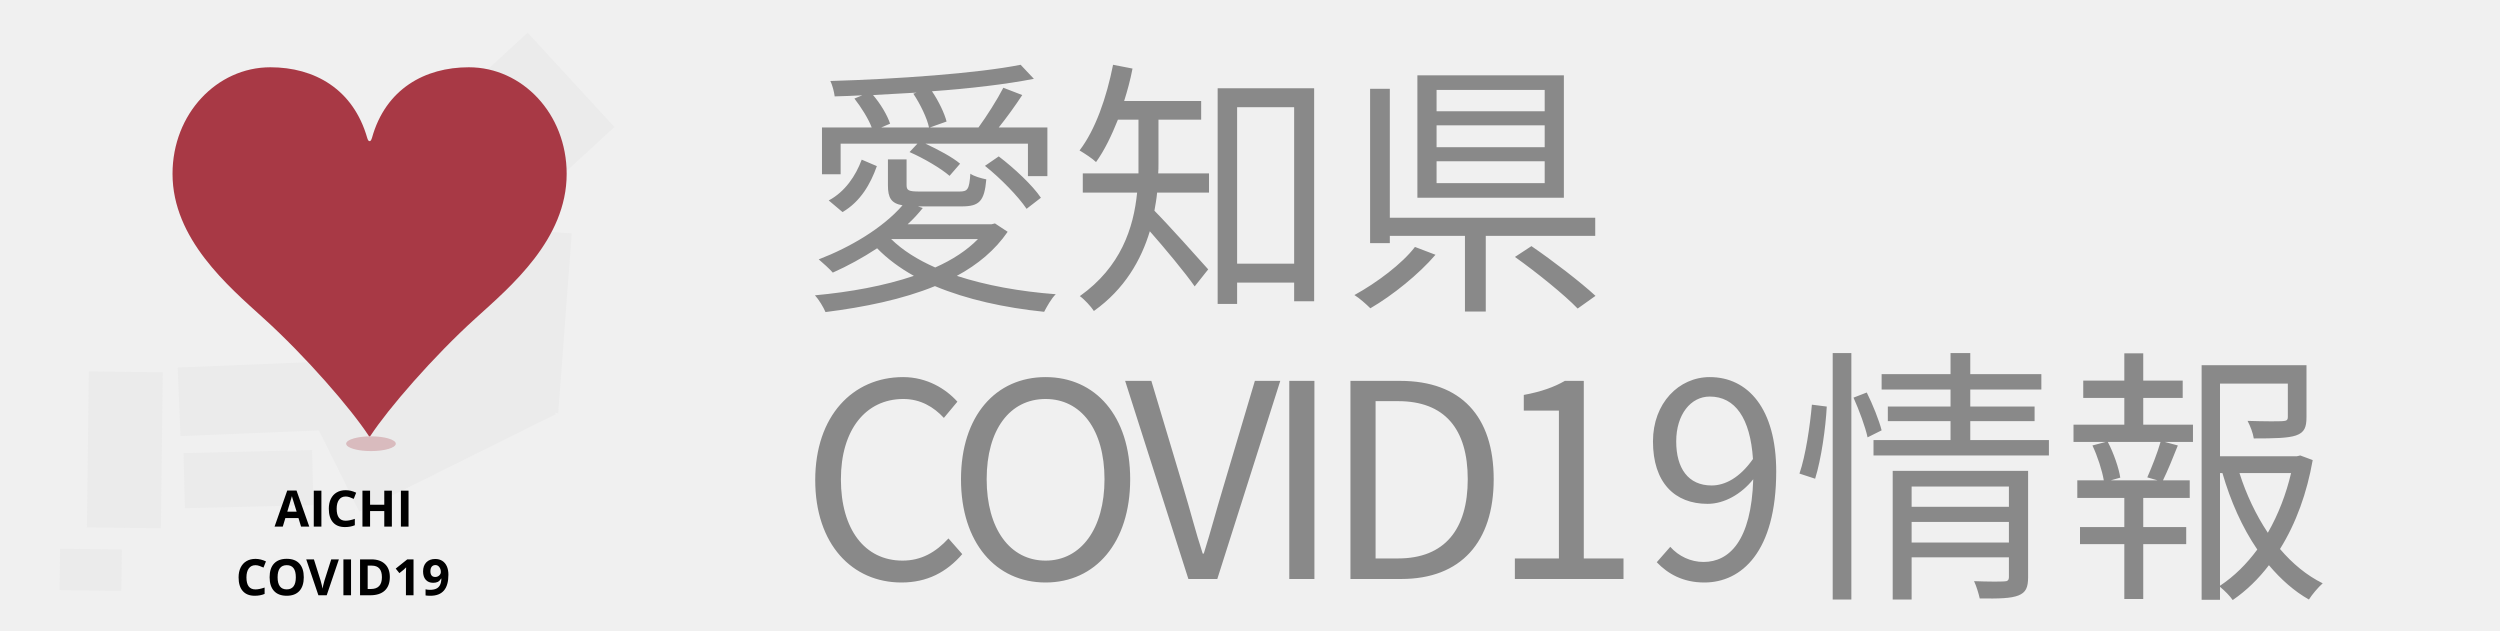
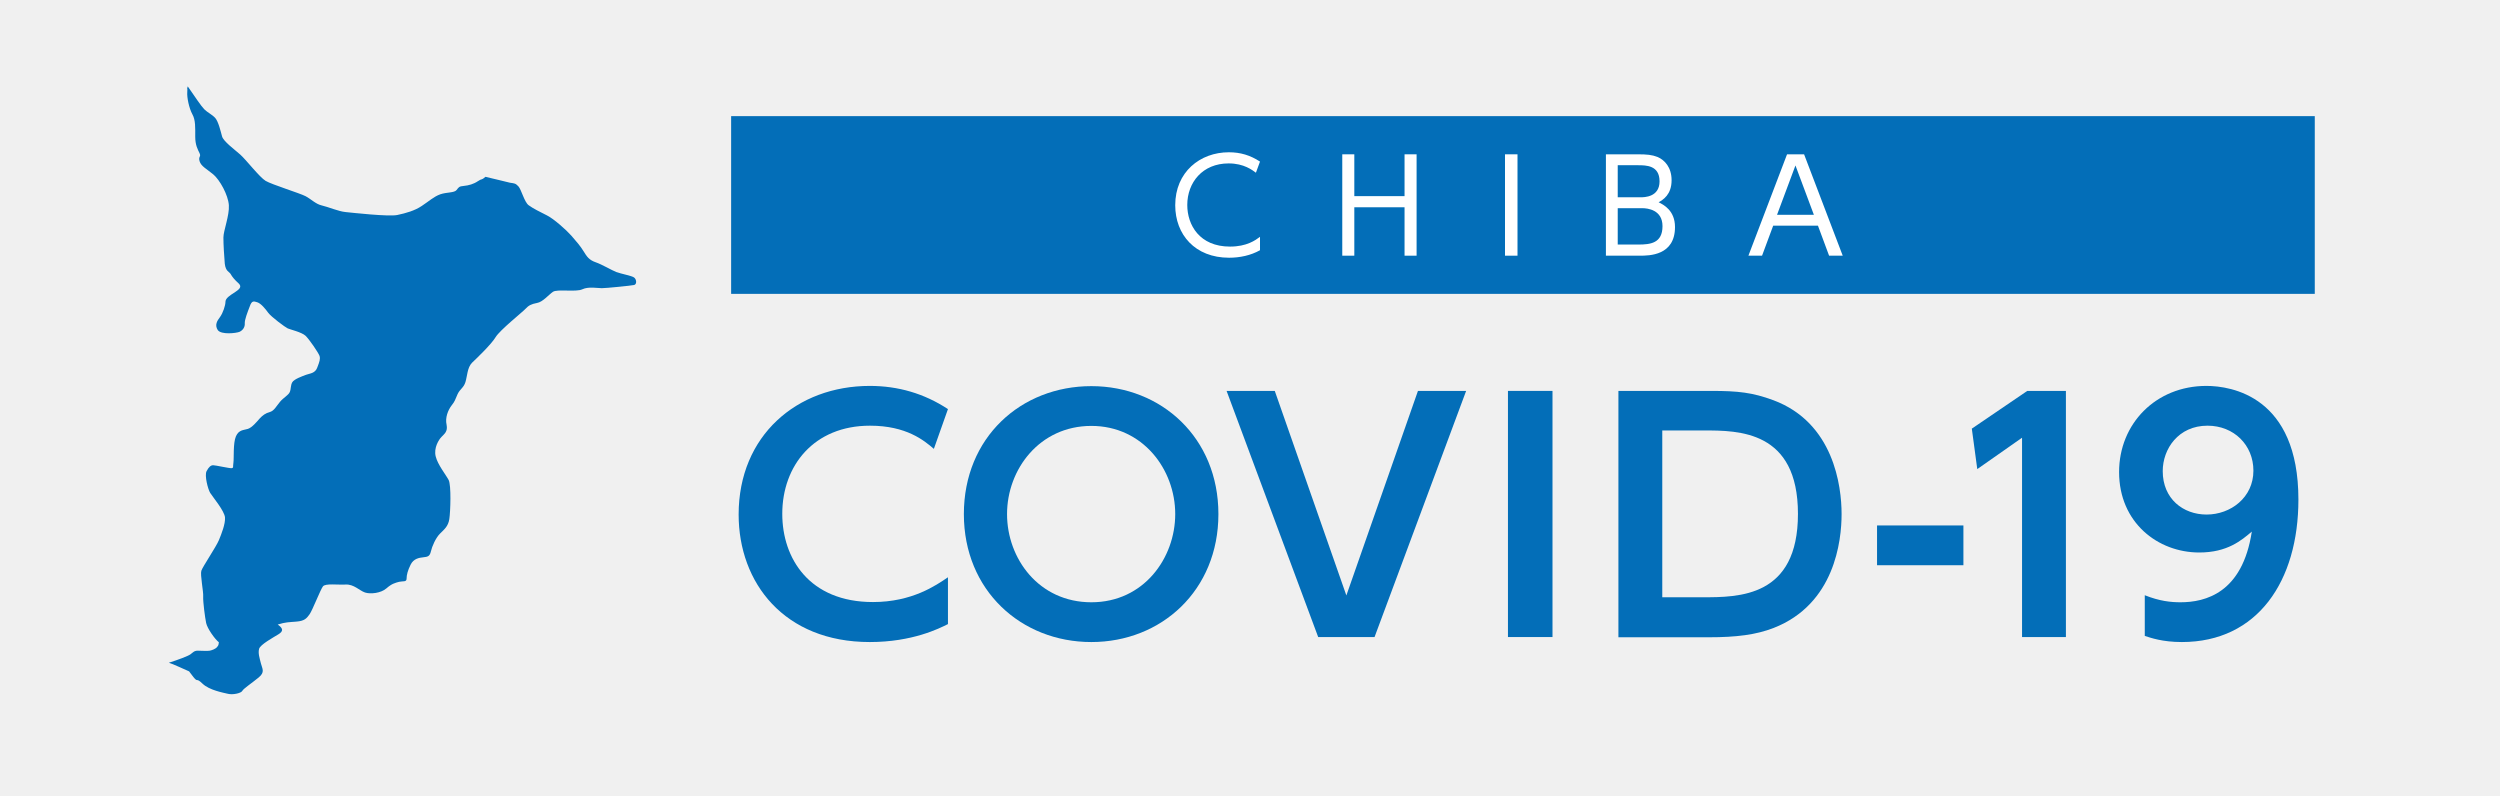
- <svg xmlns="http://www.w3.org/2000/svg" style="isolation:isolate" viewBox="0 0 111 28" width="111pt" height="28pt">
-   <defs>
-     <clipPath id="_clipPath_cQPginvTHvv1YsfxSCLPQLx8LdJrPgjj">
-       <rect width="111" height="28" />
-     </clipPath>
-   </defs>
-   <g clip-path="url(#_clipPath_cQPginvTHvv1YsfxSCLPQLx8LdJrPgjj)">
-     <path d=" M 95.796 21.327 L 93.72 21.327 L 94.14 21.207 C 94.08 20.799 93.852 20.127 93.588 19.623 L 95.928 19.623 C 95.796 20.091 95.532 20.763 95.34 21.195 L 95.796 21.327 Z  M 95.16 17.667 L 96.912 17.667 L 96.912 16.899 L 95.16 16.899 L 95.16 15.687 L 94.32 15.687 L 94.32 16.899 L 92.496 16.899 L 92.496 17.667 L 94.32 17.667 L 94.32 18.855 L 92.064 18.855 L 92.064 19.623 L 93.492 19.623 L 92.904 19.779 C 93.132 20.259 93.336 20.895 93.408 21.327 L 92.232 21.327 L 92.232 22.107 L 94.32 22.107 L 94.32 23.403 L 92.352 23.403 L 92.352 24.159 L 94.32 24.159 L 94.32 26.595 L 95.16 26.595 L 95.16 24.159 L 97.068 24.159 L 97.068 23.403 L 95.16 23.403 L 95.16 22.107 L 97.224 22.107 L 97.224 21.327 L 96.036 21.327 C 96.24 20.907 96.48 20.331 96.696 19.779 L 96.12 19.623 L 97.368 19.623 L 97.368 18.855 L 95.16 18.855 L 95.16 17.667 Z  M 98.568 21.003 L 98.676 21.003 C 99.036 22.251 99.552 23.415 100.224 24.399 C 99.756 25.035 99.204 25.587 98.568 26.007 L 98.568 21.003 Z  M 101.724 21.003 C 101.508 21.927 101.16 22.839 100.692 23.655 C 100.164 22.863 99.732 21.951 99.432 21.003 L 101.724 21.003 Z  M 102.132 20.223 L 101.976 20.259 L 98.568 20.259 L 98.568 17.031 L 101.58 17.031 L 101.58 18.507 C 101.58 18.651 101.532 18.687 101.34 18.699 C 101.16 18.711 100.536 18.711 99.792 18.687 C 99.912 18.915 100.032 19.227 100.068 19.467 C 100.98 19.467 101.58 19.455 101.94 19.335 C 102.324 19.203 102.408 18.963 102.408 18.519 L 102.408 16.215 L 97.752 16.215 L 97.752 26.631 L 98.568 26.631 L 98.568 26.055 C 98.772 26.223 99.012 26.463 99.132 26.643 C 99.744 26.223 100.284 25.695 100.74 25.095 C 101.268 25.719 101.856 26.247 102.516 26.619 C 102.66 26.391 102.936 26.067 103.128 25.899 C 102.42 25.551 101.784 25.023 101.232 24.375 C 101.952 23.223 102.432 21.867 102.684 20.427 L 102.132 20.223 Z  M 80.592 21.255 C 80.868 20.367 81.06 18.987 81.108 18.051 L 80.448 17.967 C 80.364 18.915 80.172 20.223 79.896 21.027 L 80.592 21.255 Z  M 81.372 26.619 L 82.2 26.619 L 82.2 15.675 L 81.372 15.675 L 81.372 26.619 Z  M 82.296 17.655 C 82.548 18.219 82.824 18.963 82.92 19.419 L 83.544 19.107 C 83.436 18.675 83.148 17.955 82.884 17.427 L 82.296 17.655 Z  M 84.876 24.087 L 84.876 23.175 L 89.196 23.175 L 89.196 24.087 L 84.876 24.087 Z  M 89.196 21.603 L 89.196 22.503 L 84.876 22.503 L 84.876 21.603 L 89.196 21.603 Z  M 90.048 20.907 L 84.036 20.907 L 84.036 26.619 L 84.876 26.619 L 84.876 24.747 L 89.196 24.747 L 89.196 25.611 C 89.196 25.767 89.136 25.815 88.968 25.815 C 88.824 25.827 88.248 25.827 87.648 25.803 C 87.756 26.031 87.852 26.355 87.9 26.571 C 88.752 26.583 89.28 26.571 89.616 26.439 C 89.952 26.307 90.048 26.079 90.048 25.623 L 90.048 20.907 Z  M 87.48 19.539 L 87.48 18.699 L 90.336 18.699 L 90.336 18.051 L 87.48 18.051 L 87.48 17.295 L 90.636 17.295 L 90.636 16.611 L 87.48 16.611 L 87.48 15.675 L 86.604 15.675 L 86.604 16.611 L 83.544 16.611 L 83.544 17.295 L 86.604 17.295 L 86.604 18.051 L 83.82 18.051 L 83.82 18.699 L 86.604 18.699 L 86.604 19.539 L 83.184 19.539 L 83.184 20.223 L 90.972 20.223 L 90.972 19.539 L 87.48 19.539 Z  M 67.26 25.707 L 72.084 25.707 L 72.084 24.795 L 70.32 24.795 L 70.32 16.911 L 69.48 16.911 C 69 17.187 68.436 17.391 67.656 17.535 L 67.656 18.231 L 69.216 18.231 L 69.216 24.795 L 67.26 24.795 L 67.26 25.707 Z  M 75.996 21.555 C 74.952 21.555 74.424 20.787 74.424 19.599 C 74.424 18.399 75.072 17.607 75.912 17.607 C 77.04 17.607 77.712 18.567 77.832 20.379 C 77.244 21.219 76.584 21.555 75.996 21.555 Z  M 73.56 24.963 C 74.052 25.479 74.724 25.863 75.672 25.863 C 77.328 25.863 78.864 24.495 78.864 20.931 C 78.864 18.135 77.604 16.743 75.912 16.743 C 74.544 16.743 73.392 17.895 73.392 19.599 C 73.392 21.423 74.352 22.371 75.816 22.371 C 76.56 22.371 77.316 21.939 77.844 21.279 C 77.76 24.015 76.776 24.951 75.636 24.951 C 75.072 24.951 74.532 24.699 74.16 24.279 L 73.56 24.963 Z  M 40.024 25.863 C 41.164 25.863 42.028 25.407 42.724 24.603 L 42.112 23.907 C 41.548 24.519 40.912 24.891 40.072 24.891 C 38.392 24.891 37.336 23.499 37.336 21.279 C 37.336 19.083 38.44 17.715 40.108 17.715 C 40.864 17.715 41.452 18.063 41.908 18.555 L 42.508 17.835 C 42.004 17.271 41.164 16.743 40.096 16.743 C 37.864 16.743 36.196 18.471 36.196 21.315 C 36.196 24.171 37.84 25.863 40.024 25.863 Z  M 46.424 25.863 C 48.632 25.863 50.18 24.099 50.18 21.279 C 50.18 18.459 48.632 16.743 46.424 16.743 C 44.216 16.743 42.668 18.459 42.668 21.279 C 42.668 24.099 44.216 25.863 46.424 25.863 Z  M 46.424 24.891 C 44.84 24.891 43.808 23.475 43.808 21.279 C 43.808 19.071 44.84 17.715 46.424 17.715 C 47.996 17.715 49.04 19.071 49.04 21.279 C 49.04 23.475 47.996 24.891 46.424 24.891 Z  M 52.764 25.707 L 54.048 25.707 L 56.844 16.911 L 55.716 16.911 L 54.3 21.675 C 53.988 22.707 53.772 23.547 53.448 24.579 L 53.4 24.579 C 53.064 23.547 52.86 22.707 52.548 21.675 L 51.12 16.911 L 49.956 16.911 L 52.764 25.707 Z  M 57.244 25.707 L 58.36 25.707 L 58.36 16.911 L 57.244 16.911 L 57.244 25.707 Z  M 59.96 25.707 L 62.216 25.707 C 64.868 25.707 66.32 24.063 66.32 21.279 C 66.32 18.483 64.868 16.911 62.168 16.911 L 59.96 16.911 L 59.96 25.707 Z  M 61.076 24.795 L 61.076 17.811 L 62.072 17.811 C 64.148 17.811 65.168 19.047 65.168 21.279 C 65.168 23.499 64.148 24.795 62.072 24.795 L 61.076 24.795 Z  M 68.584 4.94 L 63.784 4.94 L 63.784 3.992 L 68.584 3.992 L 68.584 4.94 Z  M 68.584 6.536 L 63.784 6.536 L 63.784 5.564 L 68.584 5.564 L 68.584 6.536 Z  M 68.584 8.132 L 63.784 8.132 L 63.784 7.16 L 68.584 7.16 L 68.584 8.132 Z  M 69.436 3.344 L 62.932 3.344 L 62.932 8.78 L 69.436 8.78 L 69.436 3.344 Z  M 62.824 10.964 C 62.26 11.708 61.12 12.56 60.136 13.1 C 60.352 13.232 60.664 13.508 60.844 13.688 C 61.852 13.1 62.992 12.176 63.736 11.312 L 62.824 10.964 Z  M 70.828 10.472 L 70.828 9.668 L 61.708 9.668 L 61.708 3.944 L 60.832 3.944 L 60.832 10.796 L 61.708 10.796 L 61.708 10.472 L 65.044 10.472 L 65.044 13.832 L 65.968 13.832 L 65.968 10.472 L 70.828 10.472 Z  M 67.264 11.408 C 68.224 12.092 69.46 13.088 70.048 13.7 L 70.84 13.136 C 70.192 12.536 68.944 11.576 67.996 10.928 L 67.264 11.408 Z  M 51.436 5.312 L 53.332 5.312 L 53.332 4.484 L 49.912 4.484 C 50.056 4.028 50.188 3.548 50.284 3.044 L 49.42 2.876 C 49.132 4.328 48.64 5.756 47.932 6.68 C 48.136 6.8 48.508 7.04 48.664 7.196 C 49.036 6.68 49.348 6.032 49.636 5.312 L 50.548 5.312 L 50.548 7.28 C 50.548 7.412 50.548 7.556 50.548 7.7 L 48.076 7.7 L 48.076 8.552 L 50.488 8.552 C 50.332 10.124 49.768 11.852 47.944 13.148 C 48.136 13.28 48.448 13.616 48.568 13.808 C 49.936 12.836 50.668 11.54 51.052 10.268 C 51.7 11 52.636 12.128 53.044 12.716 L 53.644 11.96 C 53.272 11.54 51.82 9.92 51.256 9.356 C 51.304 9.092 51.352 8.816 51.376 8.552 L 53.68 8.552 L 53.68 7.7 L 51.424 7.7 C 51.436 7.556 51.436 7.412 51.436 7.292 L 51.436 5.312 Z  M 54.928 11.708 L 54.928 4.76 L 57.46 4.76 L 57.46 11.708 L 54.928 11.708 Z  M 54.064 3.92 L 54.064 13.496 L 54.928 13.496 L 54.928 12.548 L 57.46 12.548 L 57.46 13.376 L 58.348 13.376 L 58.348 3.92 L 54.064 3.92 Z  M 40.552 4.16 C 40.864 4.628 41.164 5.252 41.248 5.66 L 39.124 5.66 L 39.52 5.492 C 39.4 5.12 39.1 4.616 38.764 4.22 C 39.4 4.184 40.048 4.148 40.696 4.112 L 40.552 4.16 Z  M 37.324 6.38 L 40.732 6.38 L 40.384 6.752 C 41.02 7.028 41.788 7.484 42.16 7.808 L 42.628 7.268 C 42.292 6.98 41.656 6.644 41.092 6.38 L 45.64 6.38 L 45.64 7.82 L 46.504 7.82 L 46.504 5.66 L 44.344 5.66 C 44.692 5.228 45.064 4.712 45.388 4.22 L 44.548 3.896 C 44.284 4.412 43.804 5.168 43.444 5.66 L 41.284 5.66 L 42.028 5.396 C 41.932 5.024 41.68 4.496 41.38 4.052 C 43.072 3.932 44.68 3.74 45.904 3.5 L 45.316 2.876 C 43.384 3.26 39.796 3.512 36.868 3.596 C 36.952 3.764 37.036 4.076 37.06 4.28 C 37.456 4.268 37.864 4.256 38.284 4.232 L 37.936 4.376 C 38.236 4.76 38.56 5.276 38.704 5.66 L 36.496 5.66 L 36.496 7.736 L 37.324 7.736 L 37.324 6.38 Z  M 43.732 7.364 C 44.428 7.916 45.22 8.732 45.58 9.272 L 46.216 8.78 C 45.856 8.24 45.04 7.472 44.344 6.944 L 43.732 7.364 Z  M 37.408 9.416 C 38.212 8.948 38.656 8.156 38.932 7.376 L 38.26 7.088 C 37.996 7.808 37.516 8.516 36.796 8.9 L 37.408 9.416 Z  M 43.42 10.616 C 42.928 11.12 42.28 11.54 41.524 11.876 C 40.732 11.528 40.072 11.108 39.568 10.616 L 43.42 10.616 Z  M 44.176 9.92 L 44.032 9.956 L 40.3 9.956 C 40.552 9.728 40.768 9.488 40.972 9.236 L 40.756 9.164 L 42.7 9.164 C 43.48 9.164 43.708 8.936 43.792 7.964 C 43.564 7.916 43.252 7.832 43.084 7.712 C 43.036 8.42 42.964 8.504 42.592 8.504 L 40.84 8.504 C 40.336 8.504 40.252 8.456 40.252 8.216 L 40.252 7.076 L 39.424 7.076 L 39.424 8.228 C 39.424 8.78 39.568 9.032 40.072 9.116 C 39.196 10.124 37.756 10.976 36.352 11.516 C 36.52 11.66 36.844 11.948 36.976 12.104 C 37.624 11.816 38.308 11.444 38.944 11.024 C 39.4 11.492 39.952 11.9 40.576 12.248 C 39.268 12.692 37.744 12.968 36.184 13.112 C 36.352 13.292 36.568 13.652 36.652 13.856 C 38.368 13.64 40.072 13.292 41.512 12.704 C 42.916 13.292 44.596 13.664 46.36 13.844 C 46.48 13.616 46.684 13.244 46.876 13.064 C 45.28 12.944 43.768 12.668 42.484 12.248 C 43.42 11.744 44.188 11.096 44.74 10.292 L 44.176 9.92 Z " fill="rgb(137,137,137)" />
-     <clipPath id="_clipPath_GQtBA0ENcCdgwGMioIfUK3ABNss9TCpp">
-       <rect x="1.5" y="0" width="28" height="28" transform="matrix(1,0,0,1,0,0)" fill="rgb(255,255,255)" />
-     </clipPath>
-     <g clip-path="url(#_clipPath_GQtBA0ENcCdgwGMioIfUK3ABNss9TCpp)">
+ <svg xmlns="http://www.w3.org/2000/svg" version="1.1" id="レイヤー_1" x="0px" y="0px" viewBox="0 0 110 35" style="enable-background:new 0 0 110 35;" xml:space="preserve">
+   <style type="text/css">
+ 	.st0{fill:#036EB8;}
+ 	.st1{display:none;}
+ 	.st2{display:inline;}
+ 	.st3{fill:#3E3A39;}
+ 	.st4{fill:#FFFFFF;}
+ </style>
+   <g>
+     <path class="st0" d="M8.32,29.54c-0.14-0.06-0.72-0.33-0.89-0.38c0.41-0.13,0.84-0.29,0.95-0.37c0.11-0.08,0.16-0.16,0.32-0.16   s0.43,0.02,0.53,0c0.1-0.02,0.26-0.08,0.32-0.16s0.06-0.06,0.08-0.21c-0.18-0.14-0.51-0.61-0.56-0.85s-0.14-0.93-0.13-1.15   c0.02-0.22-0.14-0.97-0.08-1.15c0.06-0.18,0.65-1.05,0.77-1.34s0.29-0.72,0.27-1c-0.02-0.29-0.56-0.93-0.65-1.08   c-0.1-0.16-0.26-0.77-0.16-0.96c0.1-0.19,0.19-0.26,0.29-0.26c0.1,0,0.72,0.14,0.81,0.13c0.1-0.02,0.05-0.05,0.08-0.24   c0.03-0.19-0.02-0.86,0.11-1.16c0.13-0.3,0.35-0.27,0.53-0.33c0.18-0.06,0.38-0.3,0.51-0.45c0.13-0.14,0.26-0.24,0.45-0.29   c0.19-0.05,0.29-0.26,0.45-0.45c0.16-0.19,0.37-0.29,0.43-0.43s0.03-0.29,0.11-0.43s0.45-0.27,0.61-0.33   c0.16-0.06,0.4-0.06,0.49-0.32c0.1-0.26,0.14-0.37,0.1-0.51c-0.05-0.14-0.45-0.73-0.62-0.89c-0.18-0.16-0.67-0.27-0.78-0.32   s-0.73-0.51-0.86-0.69c-0.13-0.18-0.32-0.41-0.48-0.46c-0.16-0.05-0.24-0.08-0.33,0.18c-0.1,0.26-0.23,0.59-0.22,0.75   c0.01,0.16-0.08,0.3-0.23,0.37c-0.14,0.06-0.81,0.14-0.96-0.08c-0.14-0.22-0.03-0.4,0.1-0.57c0.13-0.18,0.24-0.51,0.24-0.67   c0-0.16,0.21-0.29,0.4-0.41c0.19-0.13,0.35-0.24,0.18-0.4c-0.18-0.16-0.29-0.3-0.35-0.41c-0.06-0.11-0.22-0.11-0.26-0.46   c-0.03-0.35-0.06-0.85-0.06-1.15c0-0.3,0.27-0.97,0.24-1.42c-0.03-0.45-0.4-1.12-0.69-1.36S8.85,7.32,8.78,7.09   c-0.06-0.22,0.08-0.18,0-0.35C8.7,6.57,8.59,6.39,8.59,6.01s0.02-0.73-0.13-0.99C8.32,4.76,8.22,4.29,8.24,4.05   C8.26,3.8,8.21,3.99,8.26,3.8c0.32,0.46,0.59,0.87,0.73,1.01s0.33,0.22,0.48,0.38c0.14,0.16,0.24,0.59,0.3,0.81s0.54,0.57,0.8,0.8   s0.85,1,1.12,1.16c0.27,0.16,1.5,0.54,1.75,0.67s0.45,0.35,0.72,0.41c0.27,0.06,0.73,0.26,1.04,0.29c0.3,0.03,1.9,0.21,2.28,0.13   c0.38-0.08,0.77-0.19,1.08-0.4c0.32-0.21,0.53-0.41,0.81-0.51c0.29-0.1,0.62-0.06,0.72-0.19c0.1-0.13,0.11-0.16,0.32-0.18   c0.21-0.02,0.43-0.08,0.62-0.21c0.19-0.13,0.14-0.02,0.33-0.19c0.29,0.06,0.89,0.22,1.08,0.26c0.19,0.03,0.24,0.02,0.37,0.16   c0.13,0.14,0.26,0.69,0.45,0.83c0.19,0.14,0.51,0.3,0.81,0.45s0.85,0.64,1.07,0.89s0.4,0.46,0.54,0.69s0.24,0.38,0.53,0.48   s0.7,0.35,0.91,0.43s0.67,0.16,0.78,0.24c0.11,0.08,0.13,0.3,0,0.33c-0.13,0.03-1.24,0.14-1.42,0.14c-0.18,0-0.59-0.08-0.86,0.05   c-0.27,0.13-1.1-0.02-1.29,0.11c-0.19,0.13-0.45,0.45-0.7,0.49c-0.26,0.05-0.37,0.11-0.51,0.26s-1.12,0.93-1.31,1.24   c-0.19,0.32-0.83,0.93-1.04,1.13c-0.21,0.21-0.21,0.59-0.29,0.85c-0.08,0.26-0.24,0.3-0.35,0.54c-0.11,0.24-0.1,0.29-0.26,0.49   c-0.16,0.21-0.29,0.54-0.22,0.85c0.06,0.3-0.1,0.4-0.22,0.53c-0.13,0.13-0.35,0.49-0.26,0.86s0.45,0.81,0.57,1.04   s0.08,1.4,0.03,1.72c-0.05,0.32-0.22,0.45-0.41,0.64c-0.19,0.19-0.35,0.56-0.4,0.78c-0.05,0.22-0.14,0.24-0.33,0.26   c-0.19,0.02-0.43,0.06-0.56,0.32c-0.13,0.26-0.18,0.46-0.18,0.62c0,0.16-0.16,0.1-0.33,0.14c-0.18,0.05-0.32,0.08-0.56,0.29   c-0.24,0.21-0.7,0.26-0.94,0.18c-0.24-0.08-0.49-0.37-0.85-0.35c-0.35,0.02-0.89-0.06-1,0.08s-0.46,1.05-0.59,1.23   c-0.13,0.18-0.22,0.29-0.57,0.32c-0.35,0.03-0.48,0.02-0.83,0.13c0.26,0.18,0.24,0.3,0.03,0.43c-0.21,0.13-0.8,0.45-0.85,0.64   c-0.05,0.19,0.02,0.4,0.08,0.64s0.19,0.38-0.1,0.62c-0.29,0.24-0.67,0.49-0.72,0.59c-0.05,0.1-0.41,0.18-0.62,0.13   s-0.83-0.16-1.13-0.45s-0.19-0.03-0.4-0.29C8.32,29.54,8.32,29.54,8.32,29.54z" />
+   </g>
+   <g>
+     <path class="st0" d="M41.71,27.46c-0.38,0.19-1.56,0.79-3.44,0.79c-3.77,0-5.77-2.61-5.77-5.61c0-3.48,2.57-5.66,5.77-5.66   c1.24,0,2.39,0.33,3.44,1.02l-0.62,1.75c-0.43-0.37-1.21-1.02-2.81-1.02c-2.46,0-3.86,1.75-3.86,3.88c0,1.96,1.19,3.88,3.99,3.88   c1.72,0,2.77-0.73,3.3-1.09V27.46z" />
+     <path class="st0" d="M42.41,22.62c0-3.37,2.51-5.63,5.61-5.63c3.08,0,5.59,2.27,5.59,5.63s-2.51,5.63-5.59,5.63   C44.93,28.25,42.41,25.98,42.41,22.62z M51.71,22.62c0-1.97-1.43-3.88-3.69-3.88c-2.28,0-3.71,1.91-3.71,3.88   c0,1.96,1.4,3.88,3.71,3.88C50.33,26.5,51.71,24.55,51.71,22.62z" />
+     <path class="st0" d="M56.09,17.2l3.15,9l3.15-9h2.12l-4.03,10.83H58L53.97,17.2H56.09z" />
+     <path class="st0" d="M68.31,17.2v10.83h-1.96V17.2H68.31z" />
+     <path class="st0" d="M71.21,17.2h4.09c1.18,0,1.81,0.07,2.73,0.41c2.65,0.99,3,3.77,3,5.01c0,1.17-0.3,3.96-2.99,5.01   c-0.77,0.3-1.64,0.41-2.85,0.41h-3.98V17.2z M73.13,26.28h1.77c1.62,0,4.21,0,4.21-3.67c0-3.67-2.61-3.67-4.15-3.67h-1.82V26.28z" />
+     <path class="st0" d="M86.39,23.12v1.75h-3.8v-1.75H86.39z" />
+     <path class="st0" d="M89.2,17.2h1.7v10.83h-1.93v-8.77L87,20.64l-0.24-1.78L89.2,17.2z" />
+     <path class="st0" d="M94.37,26.19c0.65,0.26,1.15,0.31,1.57,0.31c1.1,0,2.73-0.41,3.14-3.11c-0.45,0.38-1.07,0.92-2.31,0.92   c-1.83,0-3.53-1.32-3.53-3.54c0-2.13,1.62-3.79,3.84-3.79c1.1,0,4.05,0.46,4.05,5c0,3.58-1.79,6.27-5.13,6.27   c-0.86,0-1.38-0.19-1.63-0.27V26.19z M97.09,22.64c1.06,0,2.06-0.75,2.06-1.93c0-1.13-0.86-1.98-2.02-1.98   c-1.28,0-1.97,1.02-1.97,2C95.16,21.95,96.06,22.64,97.09,22.64z" />
+   </g>
+   <g class="st1">
+     <g class="st2">
      <g>
-         <rect x="20.342" y="2.595" width="5.693" height="5.88" transform="matrix(0.677,0.736,-0.736,0.677,11.564,-15.279)" fill="rgb(235,235,235)" />
-         <rect x="20.719" y="10.19" width="4.377" height="8.004" transform="matrix(0.997,0.075,-0.075,0.997,1.129,-1.678)" fill="rgb(235,235,235)" />
-         <rect x="15.994" y="12.996" width="5.984" height="9.736" transform="matrix(0.445,0.896,-0.896,0.445,26.541,-7.086)" fill="rgb(235,235,235)" />
-         <rect x="10.381" y="13.718" width="3.051" height="7.925" transform="matrix(0.041,0.999,-0.999,0.041,29.084,5.059)" fill="rgb(235,235,235)" />
-         <rect x="9.814" y="18.417" width="2.449" height="5.707" transform="matrix(0.024,1,-1,0.024,32.038,9.724)" fill="rgb(235,235,235)" />
-         <rect x="3.901" y="16.508" width="3.284" height="6.926" transform="matrix(1,0.012,-0.012,1,0.24,-0.065)" fill="rgb(235,235,235)" />
-         <rect x="2.656" y="24.379" width="2.743" height="1.839" transform="matrix(1,0.012,-0.012,1,0.304,-0.047)" fill="rgb(235,235,235)" />
-         <g>
-           <path d=" M 16.514 6.129 C 16.493 6.188 16.472 6.266 16.41 6.266 C 16.348 6.266 16.327 6.188 16.306 6.129 C 15.683 3.949 13.958 2.987 12.004 2.987 C 9.634 2.987 7.66 5.049 7.66 7.719 C 7.66 10.606 10.133 12.707 11.692 14.121 C 13.583 15.829 15.599 18.166 16.368 19.345 C 16.389 19.384 16.431 19.384 16.452 19.345 C 17.221 18.166 19.237 15.829 21.128 14.121 C 22.687 12.707 25.16 10.626 25.16 7.719 C 25.16 5.049 23.186 2.987 20.816 2.987 C 18.863 2.987 17.117 3.949 16.514 6.129 Z " fill="rgb(168,57,69)" />
-         </g>
-         <g style="opacity:0.52;">
-           <g opacity="0.52">
-             <ellipse vector-effect="non-scaling-stroke" cx="16.471" cy="19.701" rx="1.102" ry="0.327" fill="rgb(168,57,69)" />
-           </g>
-         </g>
-         <text transform="matrix(0.093,0,0,0.093,12.191,23.38)" style="font-family:'Open Sans';font-weight:700;font-size:24px;font-style:normal;font-variant-ligatures:none;fill:[Object GRGBColor];stroke:none;">AICHI</text>
-         <text transform="matrix(0.093,0,0,0.093,10.464,26.43)" style="font-family:'Open Sans';font-weight:700;font-size:24px;font-style:normal;font-variant-ligatures:none;fill:[Object GRGBColor];stroke:none;">COVID19</text>
+         <path class="st3" d="M26.32,3.68c-0.35-0.46-0.76-0.55-1.02-0.35c-0.21,0.16-0.25,0.46-0.08,0.81l-0.98,0.76     c-0.4-0.44-0.93-0.74-1.51-0.84l-0.06-1.47c0.36-0.09,0.55-0.31,0.54-0.55c-0.01-0.31-0.34-0.55-0.91-0.52     c-0.56,0.02-0.87,0.29-0.86,0.6c0.01,0.25,0.23,0.45,0.61,0.51l0.06,1.4c-0.26,0.01-0.52,0.06-0.78,0.15     c-0.31,0.11-0.58,0.27-0.82,0.46l-0.41-0.5c0.2-0.24,0.22-0.47,0.1-0.63c-0.16-0.19-0.49-0.18-0.86,0.12     c-0.37,0.3-0.45,0.63-0.29,0.82c0.13,0.15,0.37,0.17,0.65,0.02L20.15,5c-0.29,0.36-0.49,0.78-0.58,1.24L18.18,6.2     c-0.08-0.4-0.29-0.63-0.55-0.63c-0.33,0-0.6,0.35-0.6,0.98c-0.01,0.63,0.26,0.98,0.58,0.99c0.26,0,0.49-0.23,0.57-0.65l1.36,0.04     c0.02,0.23,0.06,0.47,0.14,0.7c0.14,0.39,0.36,0.73,0.64,1.01l-0.68,0.79c-0.28-0.16-0.54-0.14-0.67,0.03     c-0.17,0.2-0.1,0.55,0.27,0.88c0.38,0.32,0.73,0.34,0.91,0.14c0.14-0.16,0.12-0.42-0.09-0.69l0.68-0.8     c0.52,0.35,1.16,0.51,1.8,0.44l0.33,1.38c-0.37,0.16-0.54,0.4-0.48,0.63c0.07,0.29,0.46,0.44,1.06,0.3     c0.6-0.14,0.89-0.45,0.82-0.74c-0.05-0.23-0.32-0.37-0.74-0.34l-0.33-1.38c0.62-0.24,1.11-0.68,1.41-1.23l1.3,0.49     c-0.07,0.4,0.03,0.67,0.25,0.76c0.28,0.11,0.63-0.14,0.85-0.72c0.22-0.58,0.12-0.99-0.16-1.1c-0.22-0.08-0.49,0.06-0.7,0.42     L24.85,7.4c0.13-0.5,0.12-1.05-0.07-1.57c-0.05-0.14-0.11-0.27-0.18-0.4l1.01-0.78c0.29,0.24,0.58,0.27,0.79,0.11     C26.66,4.56,26.67,4.14,26.32,3.68z" />
+         <path class="st4" d="M22.38,1.52c0.52,0,0.81,0.23,0.83,0.52c0.01,0.24-0.18,0.46-0.54,0.55l0.06,1.47     c0.58,0.11,1.11,0.4,1.51,0.84l0.98-0.76c-0.18-0.35-0.13-0.65,0.08-0.81c0.08-0.06,0.18-0.1,0.29-0.1     c0.22,0,0.49,0.14,0.72,0.45c0.35,0.46,0.34,0.87,0.08,1.07c-0.08,0.06-0.18,0.1-0.29,0.1c-0.15,0-0.33-0.07-0.5-0.21L24.6,5.42     c0.07,0.13,0.13,0.26,0.18,0.4c0.19,0.53,0.2,1.07,0.07,1.57l1.28,0.49c0.17-0.3,0.38-0.45,0.58-0.45c0.04,0,0.09,0.01,0.13,0.02     c0.28,0.1,0.38,0.52,0.16,1.1c-0.19,0.49-0.47,0.74-0.72,0.74c-0.04,0-0.09-0.01-0.13-0.02c-0.22-0.08-0.32-0.36-0.25-0.76     l-1.3-0.49c-0.3,0.55-0.79,0.99-1.41,1.23l0.33,1.38c0.03,0,0.07,0,0.1,0c0.36,0,0.59,0.14,0.64,0.35     c0.07,0.29-0.22,0.6-0.82,0.74c-0.16,0.04-0.3,0.05-0.42,0.05c-0.36,0-0.59-0.14-0.64-0.35c-0.05-0.23,0.12-0.47,0.48-0.63     l-0.33-1.38c-0.1,0.01-0.2,0.02-0.3,0.02c-0.54,0-1.06-0.16-1.5-0.45l-0.68,0.8c0.21,0.26,0.23,0.52,0.09,0.69     c-0.07,0.09-0.18,0.13-0.31,0.13c-0.17,0-0.38-0.08-0.6-0.27c-0.38-0.32-0.45-0.67-0.27-0.88c0.07-0.09,0.18-0.13,0.31-0.13     c0.11,0,0.23,0.03,0.37,0.11l0.68-0.79c-0.28-0.28-0.5-0.62-0.64-1.01c-0.08-0.23-0.13-0.47-0.14-0.7l-1.36-0.04     c-0.08,0.42-0.3,0.65-0.57,0.65c0,0,0,0,0,0c-0.33,0-0.59-0.36-0.58-0.99c0.01-0.63,0.27-0.98,0.6-0.98c0,0,0,0,0,0     c0.26,0,0.47,0.23,0.55,0.63l1.39,0.04c0.08-0.46,0.28-0.88,0.58-1.24L19.7,4.46c-0.13,0.07-0.26,0.11-0.37,0.11     c-0.12,0-0.22-0.04-0.29-0.12c-0.16-0.19-0.08-0.52,0.29-0.82c0.21-0.17,0.41-0.25,0.57-0.25c0.12,0,0.22,0.04,0.29,0.13     c0.12,0.15,0.1,0.39-0.1,0.63l0.41,0.5c0.24-0.19,0.51-0.35,0.82-0.46c0.26-0.09,0.52-0.14,0.78-0.15l-0.06-1.4     c-0.38-0.06-0.6-0.26-0.61-0.51c-0.01-0.31,0.29-0.57,0.86-0.6C22.32,1.52,22.35,1.52,22.38,1.52 M22.38,1.3     c-0.03,0-0.06,0-0.09,0c-0.76,0.03-1.08,0.43-1.06,0.82c0.01,0.32,0.25,0.57,0.62,0.67l0.04,1.03c-0.21,0.03-0.43,0.07-0.63,0.15     c-0.25,0.09-0.49,0.21-0.71,0.37l-0.18-0.22c0.16-0.27,0.16-0.55-0.01-0.75c-0.11-0.13-0.27-0.2-0.45-0.2     c-0.22,0-0.47,0.1-0.7,0.3C19,3.63,18.86,3.82,18.8,4.01c-0.07,0.21-0.04,0.41,0.09,0.57c0.11,0.13,0.27,0.2,0.45,0.2     c0.1,0,0.2-0.02,0.31-0.06L19.88,5c-0.22,0.31-0.39,0.65-0.48,1.02l-1.06-0.03c-0.12-0.39-0.39-0.63-0.72-0.63l-0.01,0     c-0.4,0-0.8,0.37-0.81,1.19c0,0.34,0.07,0.63,0.2,0.84c0.14,0.23,0.36,0.36,0.59,0.36l0.01,0c0.33,0,0.6-0.24,0.73-0.64l1,0.03     c0.03,0.2,0.07,0.39,0.14,0.57c0.12,0.35,0.31,0.66,0.55,0.94l-0.45,0.53c-0.11-0.04-0.21-0.06-0.31-0.06     c-0.19,0-0.35,0.07-0.47,0.21c-0.14,0.16-0.18,0.37-0.11,0.59c0.06,0.2,0.2,0.41,0.41,0.59c0.25,0.21,0.5,0.32,0.73,0.32     c0.19,0,0.36-0.07,0.47-0.21c0.19-0.22,0.19-0.52,0.01-0.81l0.46-0.54c0.44,0.26,0.94,0.39,1.46,0.39c0.05,0,0.09,0,0.14,0     l0.25,1.04c-0.29,0.17-0.53,0.45-0.45,0.79c0.08,0.32,0.39,0.51,0.84,0.51c0.15,0,0.3-0.02,0.47-0.06     c0.32-0.08,0.58-0.2,0.76-0.37c0.19-0.18,0.27-0.41,0.22-0.63c-0.07-0.3-0.36-0.49-0.78-0.51l-0.25-1.04     c0.51-0.23,0.95-0.61,1.25-1.09l0.98,0.37C25.65,9,25.75,9.35,26.08,9.48c0.07,0.03,0.14,0.04,0.21,0.04     c0.36,0,0.7-0.33,0.91-0.88c0.12-0.31,0.16-0.6,0.12-0.84c-0.04-0.26-0.19-0.45-0.4-0.53c-0.07-0.02-0.13-0.04-0.2-0.04     c-0.24,0-0.47,0.14-0.66,0.4L25.1,7.26c0.1-0.5,0.06-1.02-0.12-1.51c-0.03-0.09-0.07-0.18-0.11-0.27l0.74-0.58     c0.16,0.1,0.33,0.16,0.5,0.16c0.15,0,0.3-0.05,0.42-0.14c0.32-0.24,0.42-0.76-0.05-1.37c-0.27-0.34-0.58-0.53-0.89-0.53     c-0.16,0-0.3,0.05-0.42,0.14c-0.26,0.2-0.34,0.54-0.21,0.91l-0.71,0.54c-0.37-0.35-0.83-0.61-1.33-0.73l-0.05-1.15     c0.34-0.14,0.54-0.4,0.53-0.71C23.4,1.67,23.07,1.3,22.38,1.3L22.38,1.3z" />
      </g>
    </g>
+     <g class="st2">
+       <circle class="st4" cx="21.44" cy="5.93" r="0.79" />
+       <path d="M21.44,6.76c-0.46,0-0.83-0.37-0.83-0.83c0-0.46,0.37-0.83,0.83-0.83c0.46,0,0.83,0.37,0.83,0.83    C22.27,6.39,21.9,6.76,21.44,6.76z M21.44,5.18c-0.42,0-0.76,0.34-0.76,0.76s0.34,0.76,0.76,0.76c0.42,0,0.76-0.34,0.76-0.76    S21.86,5.18,21.44,5.18z" />
+     </g>
+     <g class="st2">
+       <circle class="st4" cx="22.77" cy="7.26" r="0.54" />
+       <path d="M22.77,7.83c-0.32,0-0.57-0.26-0.57-0.57s0.26-0.57,0.57-0.57s0.57,0.26,0.57,0.57S23.08,7.83,22.77,7.83z M22.77,6.76    c-0.28,0-0.5,0.22-0.5,0.5c0,0.28,0.22,0.5,0.5,0.5c0.28,0,0.5-0.22,0.5-0.5C23.27,6.98,23.04,6.76,22.77,6.76z" />
+     </g>
+   </g>
+   <g>
+     <rect x="32.17" y="5.11" class="st0" width="69.68" height="7.82" />
+   </g>
+   <g>
+     <path class="st4" d="M55.44,11.01c-0.41,0.23-0.89,0.33-1.36,0.33c-1.5,0-2.37-1.02-2.37-2.31c0-1.46,1.09-2.33,2.36-2.33   c0.51,0,0.94,0.13,1.37,0.41l-0.18,0.49c-0.15-0.11-0.52-0.41-1.2-0.41c-1.15,0-1.82,0.84-1.82,1.83c0,0.88,0.54,1.83,1.88,1.83   c0.74,0,1.12-0.28,1.32-0.43V11.01z" />
+     <path class="st4" d="M61.8,8.63V6.79h0.53v4.46H61.8V9.12h-2.21v2.13h-0.53V6.79h0.53v1.84H61.8z" />
+     <path class="st4" d="M66.77,6.79v4.46h-0.55V6.79H66.77z" />
+     <path class="st4" d="M72.07,6.79c0.39,0,0.62,0.02,0.87,0.12c0.3,0.13,0.61,0.45,0.61,1.02c0,0.64-0.38,0.86-0.57,0.97   c0.2,0.1,0.72,0.35,0.72,1.09c0,1.26-1.14,1.26-1.55,1.26h-1.49V6.79H72.07z M71.18,7.27v1.41h1.01c0.15,0,0.83,0,0.83-0.7   c0-0.71-0.59-0.71-0.96-0.71H71.18z M71.18,9.16v1.6h0.91c0.53,0,1.06-0.06,1.06-0.81c0-0.72-0.66-0.79-0.89-0.79H71.18z" />
+     <path class="st4" d="M78.02,9.93l-0.49,1.32h-0.6l1.7-4.46h0.75l1.7,4.46h-0.6l-0.49-1.32H78.02z M79.81,9.45L79,7.28l-0.81,2.17   H79.81z" />
  </g>
</svg>
